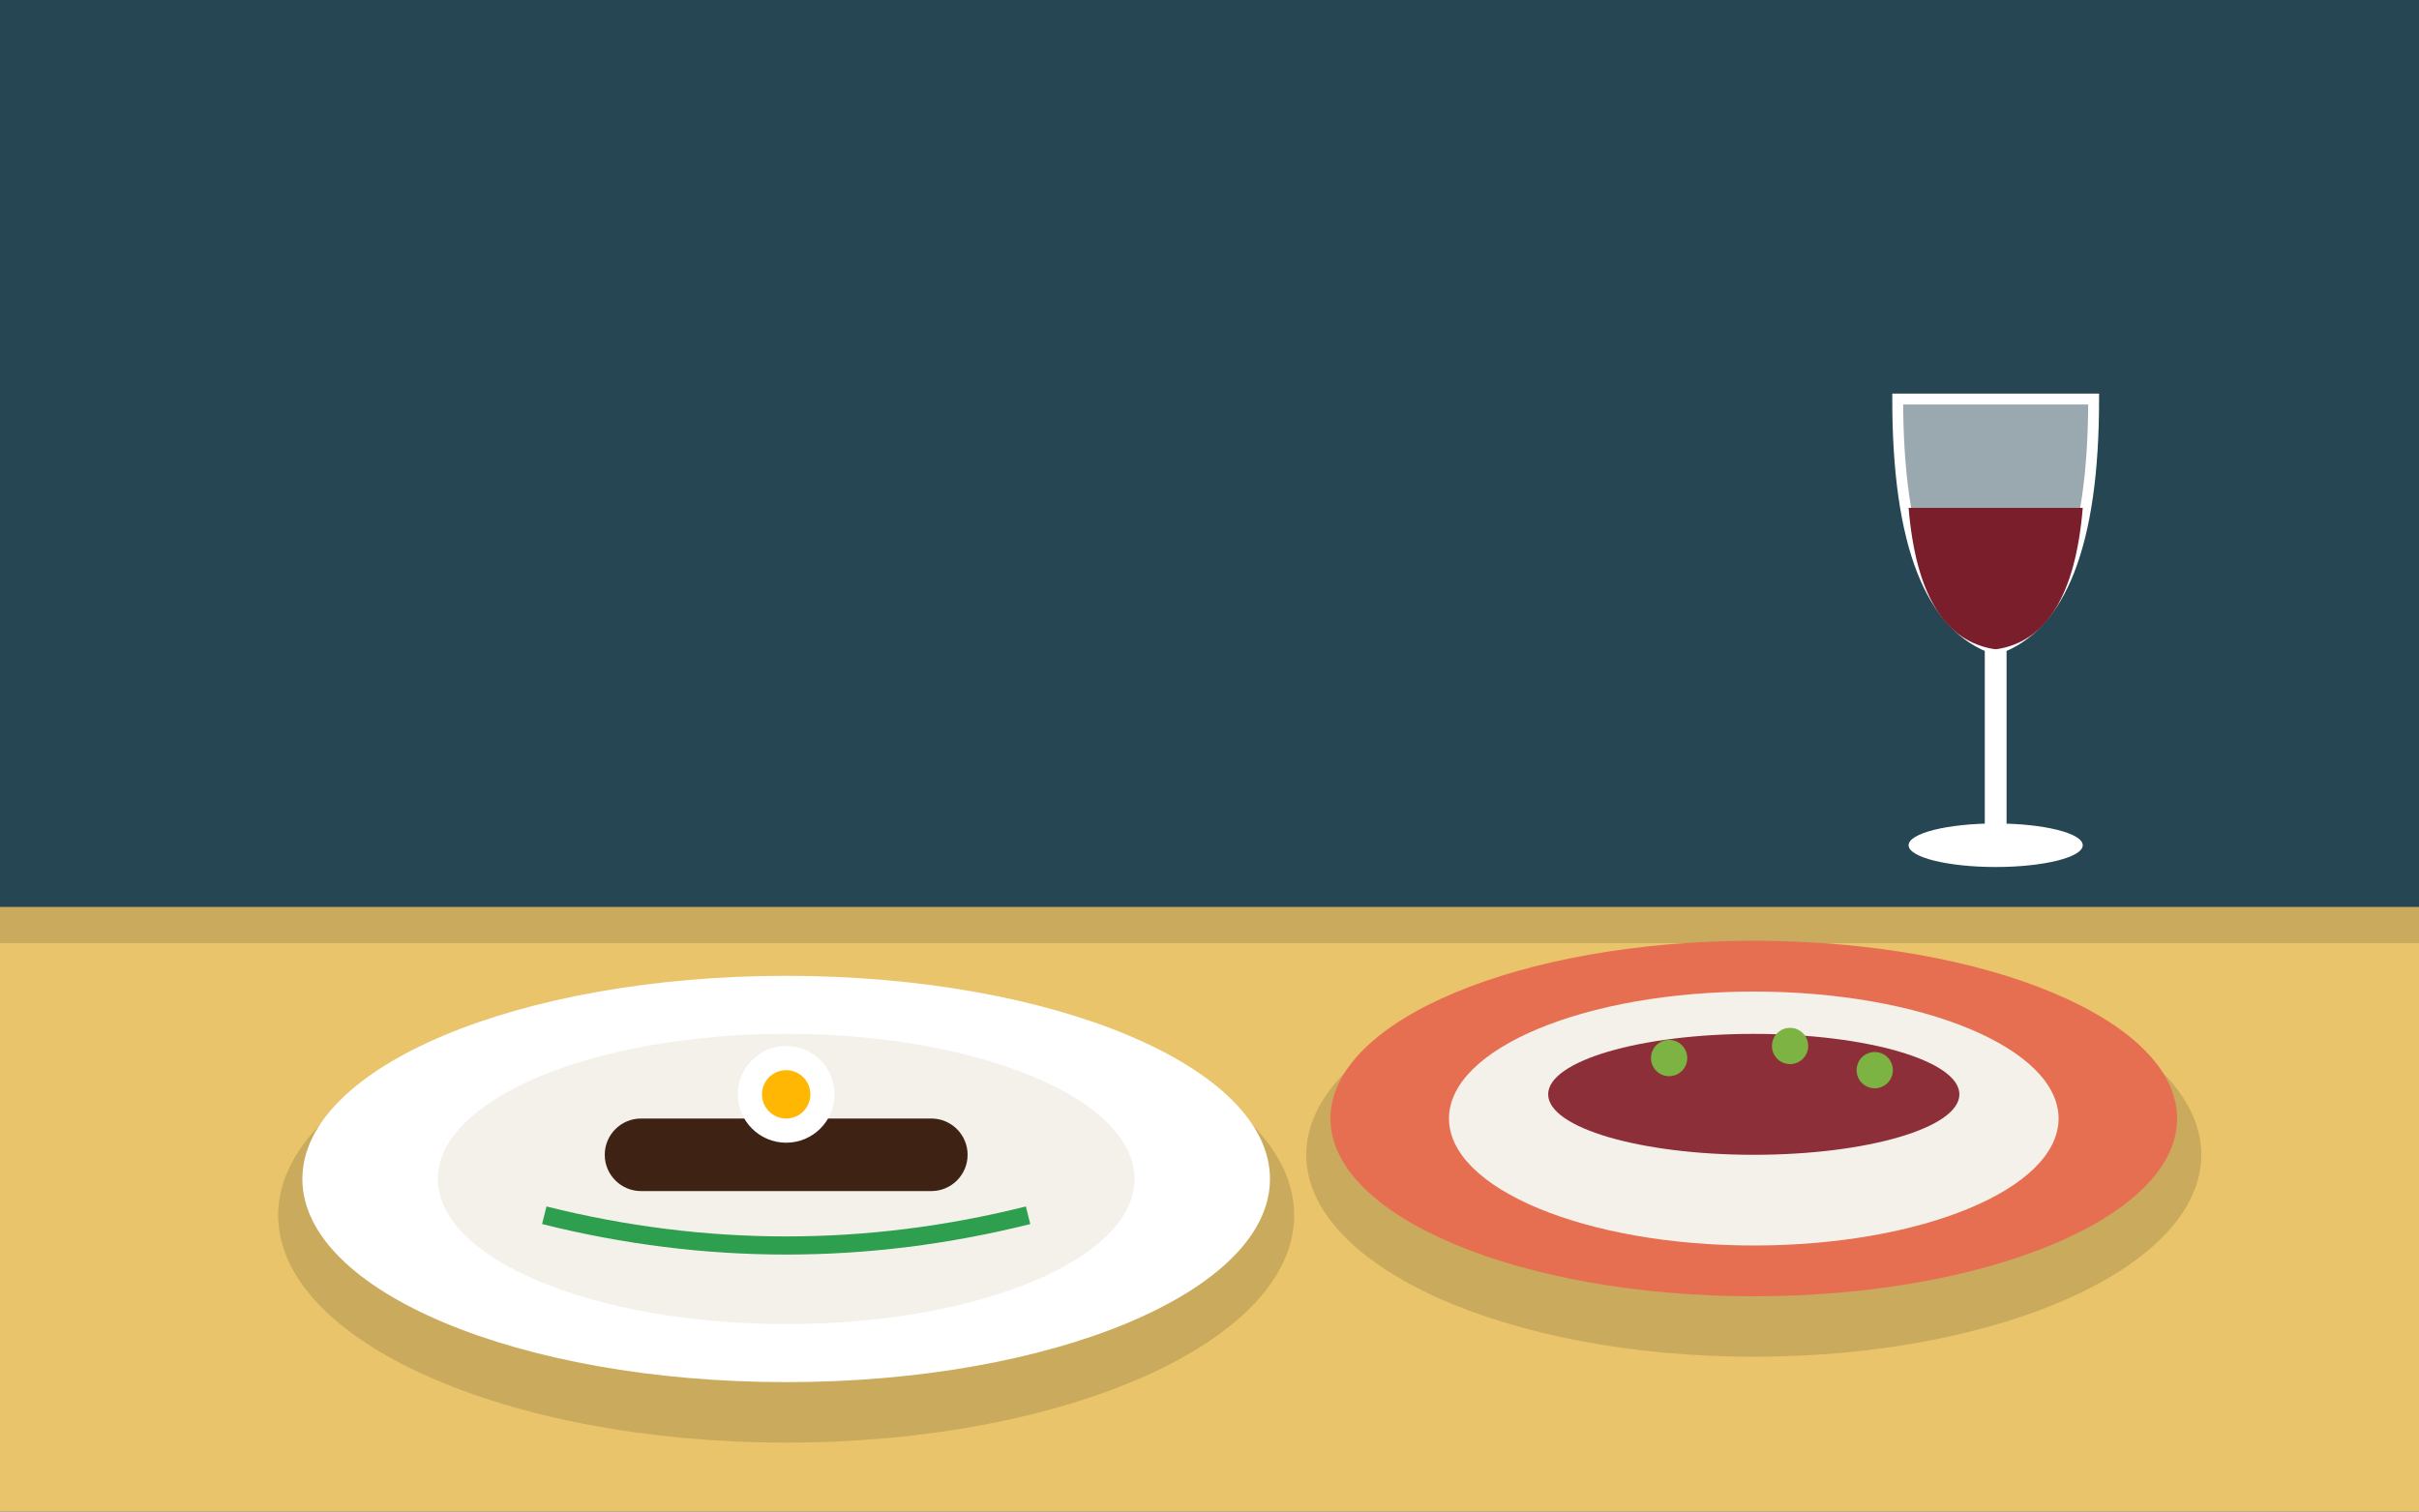
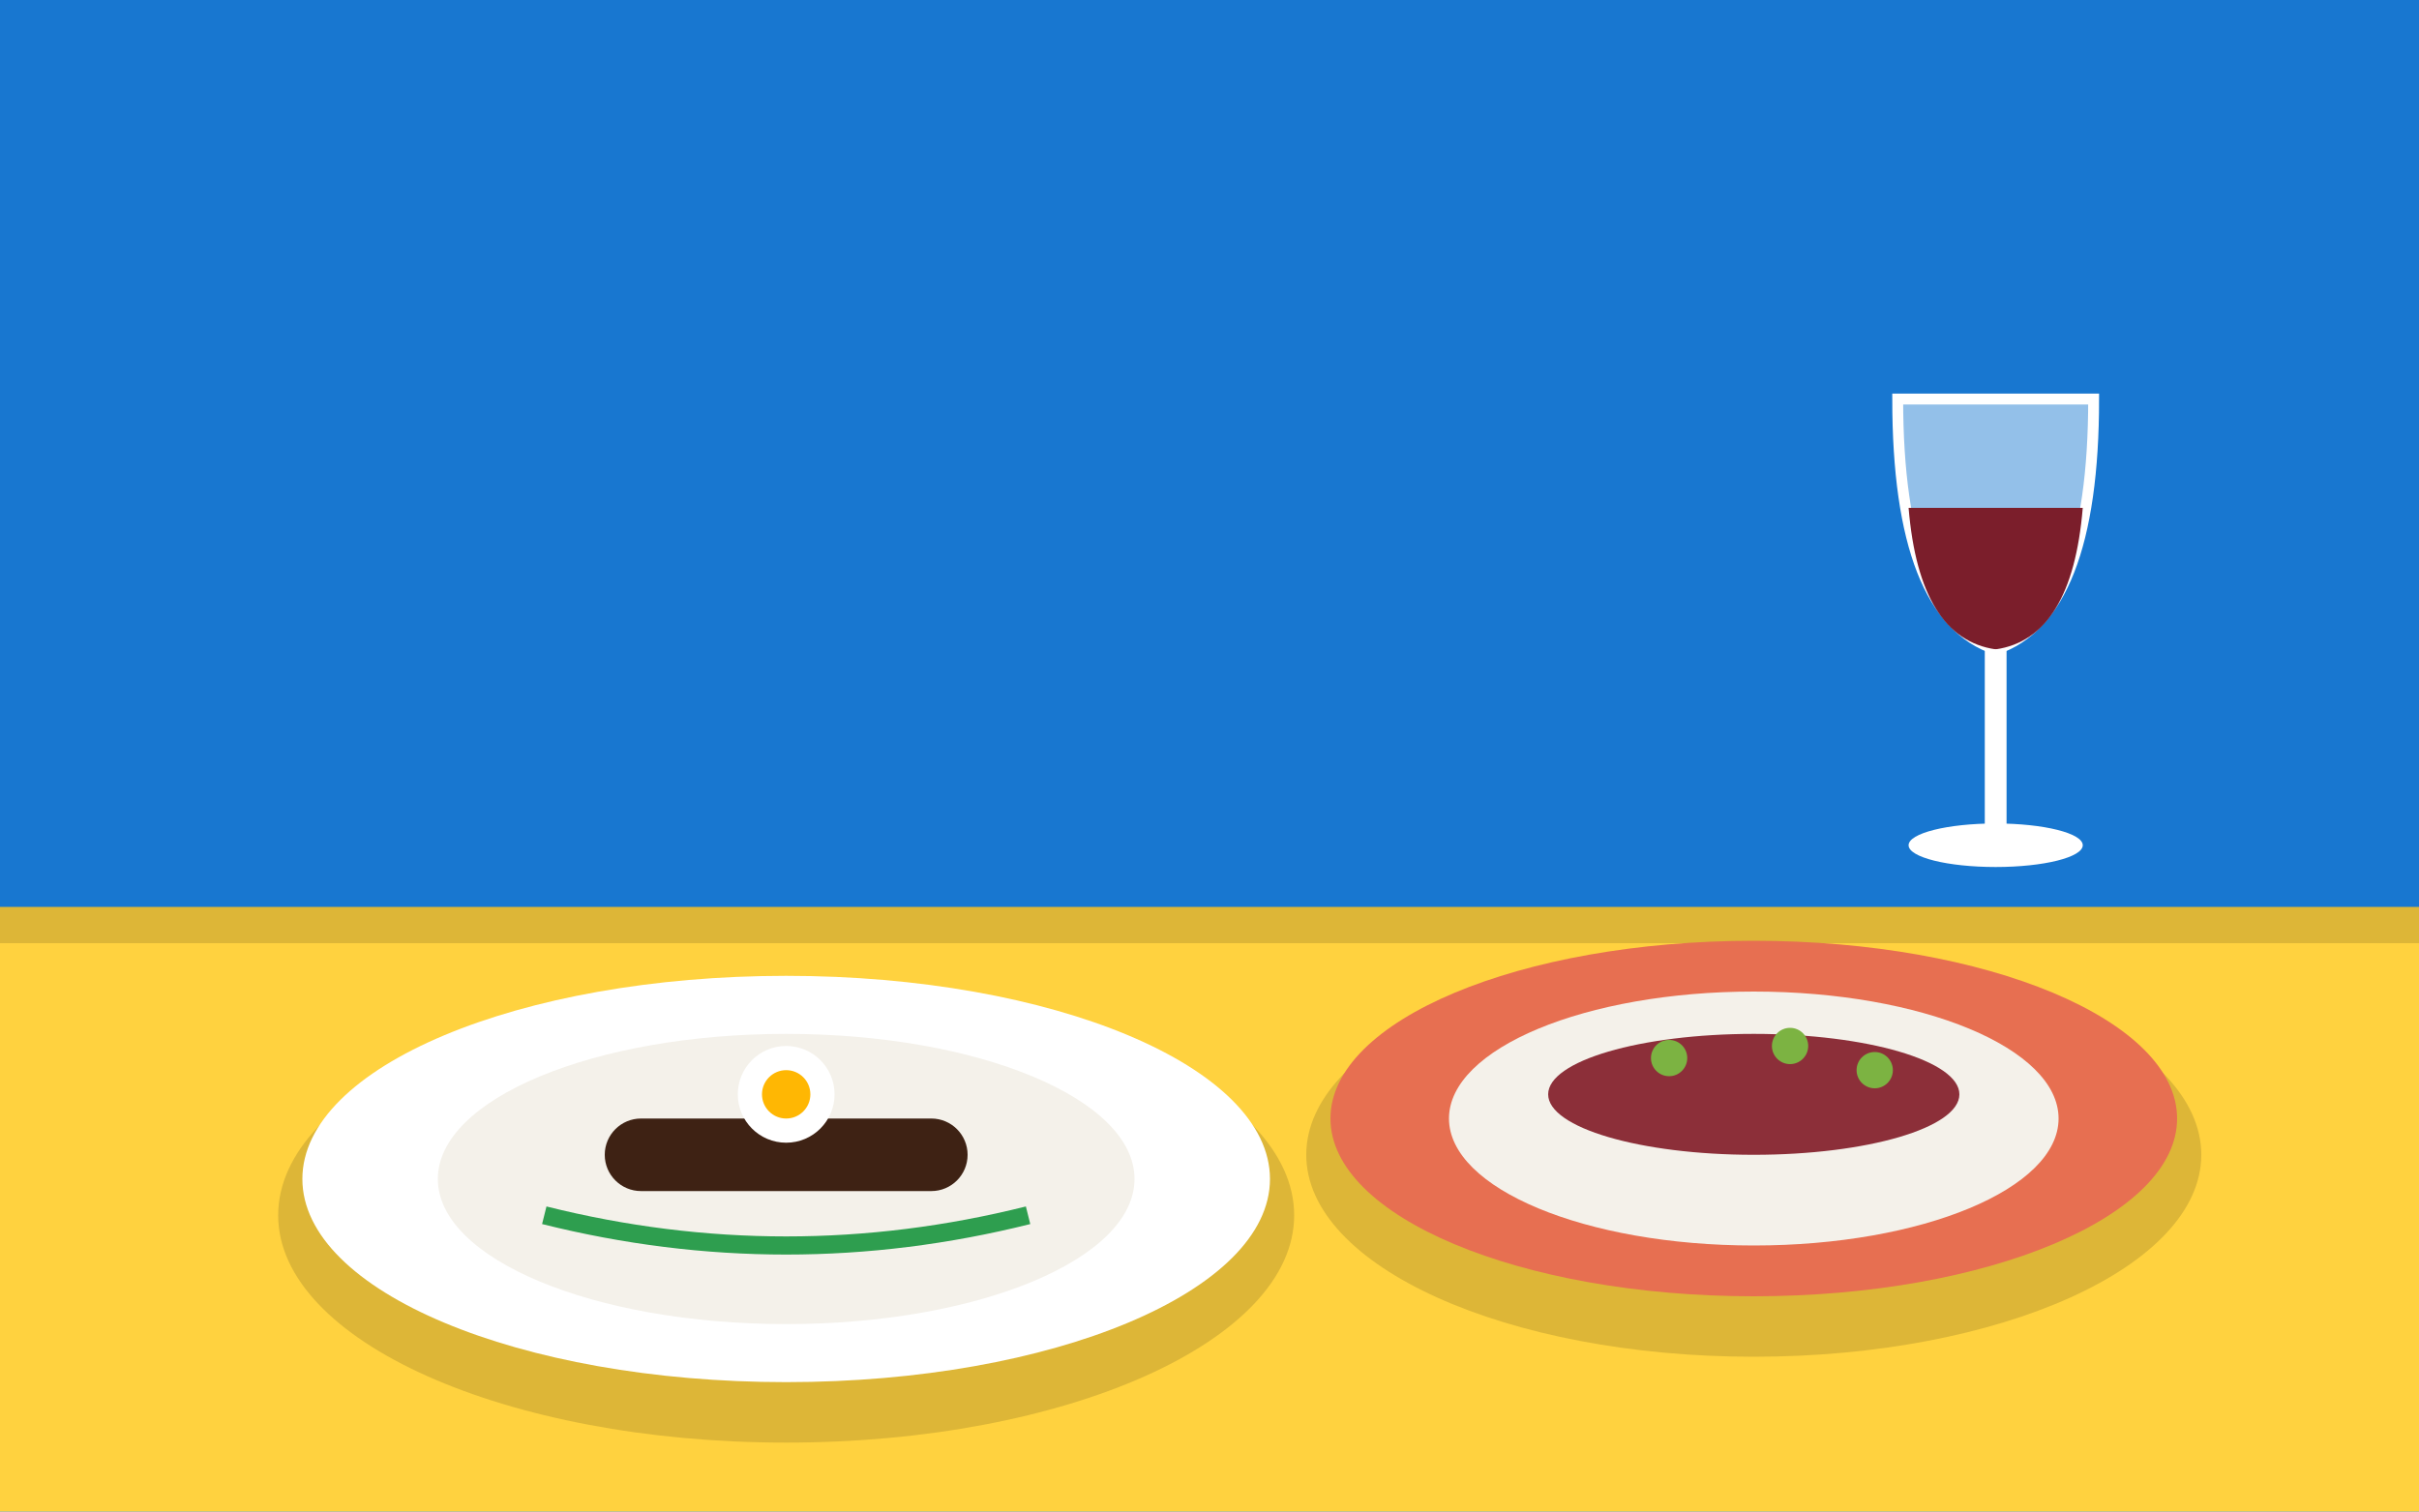
<svg xmlns="http://www.w3.org/2000/svg" viewBox="0 0 400 250" preserveAspectRatio="xMidYMid slice">
  <rect width="400" height="250" fill="#FFF" />
-   <rect width="400" height="250" fill="#264653" />
-   <rect x="0" y="150" width="400" height="100" fill="#E9C46A" />
+   <rect width="400" height="250" fill="#1877D0" />
+   <rect x="0" y="150" width="400" height="100" fill="#FFD23F" />
  <rect x="0" y="150" width="400" height="6" fill="#00000022" />
  <g transform="translate(130,195)">
    <ellipse cx="0" cy="6" rx="84" ry="37.6" fill="#00000022" />
    <ellipse cx="0" cy="0" rx="80" ry="33.6" fill="#FFFFFF" />
    <ellipse cx="0" cy="0" rx="57.6" ry="24.0" fill="#F4F1EA" />
    <rect x="-30" y="-10" width="60" height="12" rx="6" fill="#3E2214" />
    <circle cx="0" cy="-14" r="8" fill="#fff" />
    <circle cx="0" cy="-14" r="4" fill="#FFB703" />
    <path d="M-40 6 q40 10 80 0" stroke="#2E9E4F" stroke-width="3" fill="none" />
  </g>
  <g transform="translate(290,185)">
    <ellipse cx="0" cy="6" rx="74" ry="33.4" fill="#00000022" />
    <ellipse cx="0" cy="0" rx="70" ry="29.4" fill="#E76F51" />
    <ellipse cx="0" cy="0" rx="50.4" ry="21.0" fill="#F4F1EA" />
    <ellipse cx="0" cy="-4" rx="34" ry="10" fill="#8C2F39" />
    <g fill="#7CB342">
      <circle cx="-14" cy="-10" r="3" />
      <circle cx="6" cy="-12" r="3" />
      <circle cx="20" cy="-8" r="3" />
    </g>
  </g>
  <g transform="translate(330,120) scale(0.9)">
    <path d="M-18 -60 h36 q0 40 -18 46 q-18 -6 -18 -46z" fill="#ffffff88" stroke="#fff" stroke-width="2" />
    <path d="M-16 -40 h32 q-2 24 -16 26 q-14 -2 -16 -26z" fill="#7B1E2B" />
    <rect x="-2" y="-14" width="4" height="34" fill="#fff" />
    <ellipse cx="0" cy="22" rx="16" ry="4" fill="#fff" />
  </g>
</svg>
